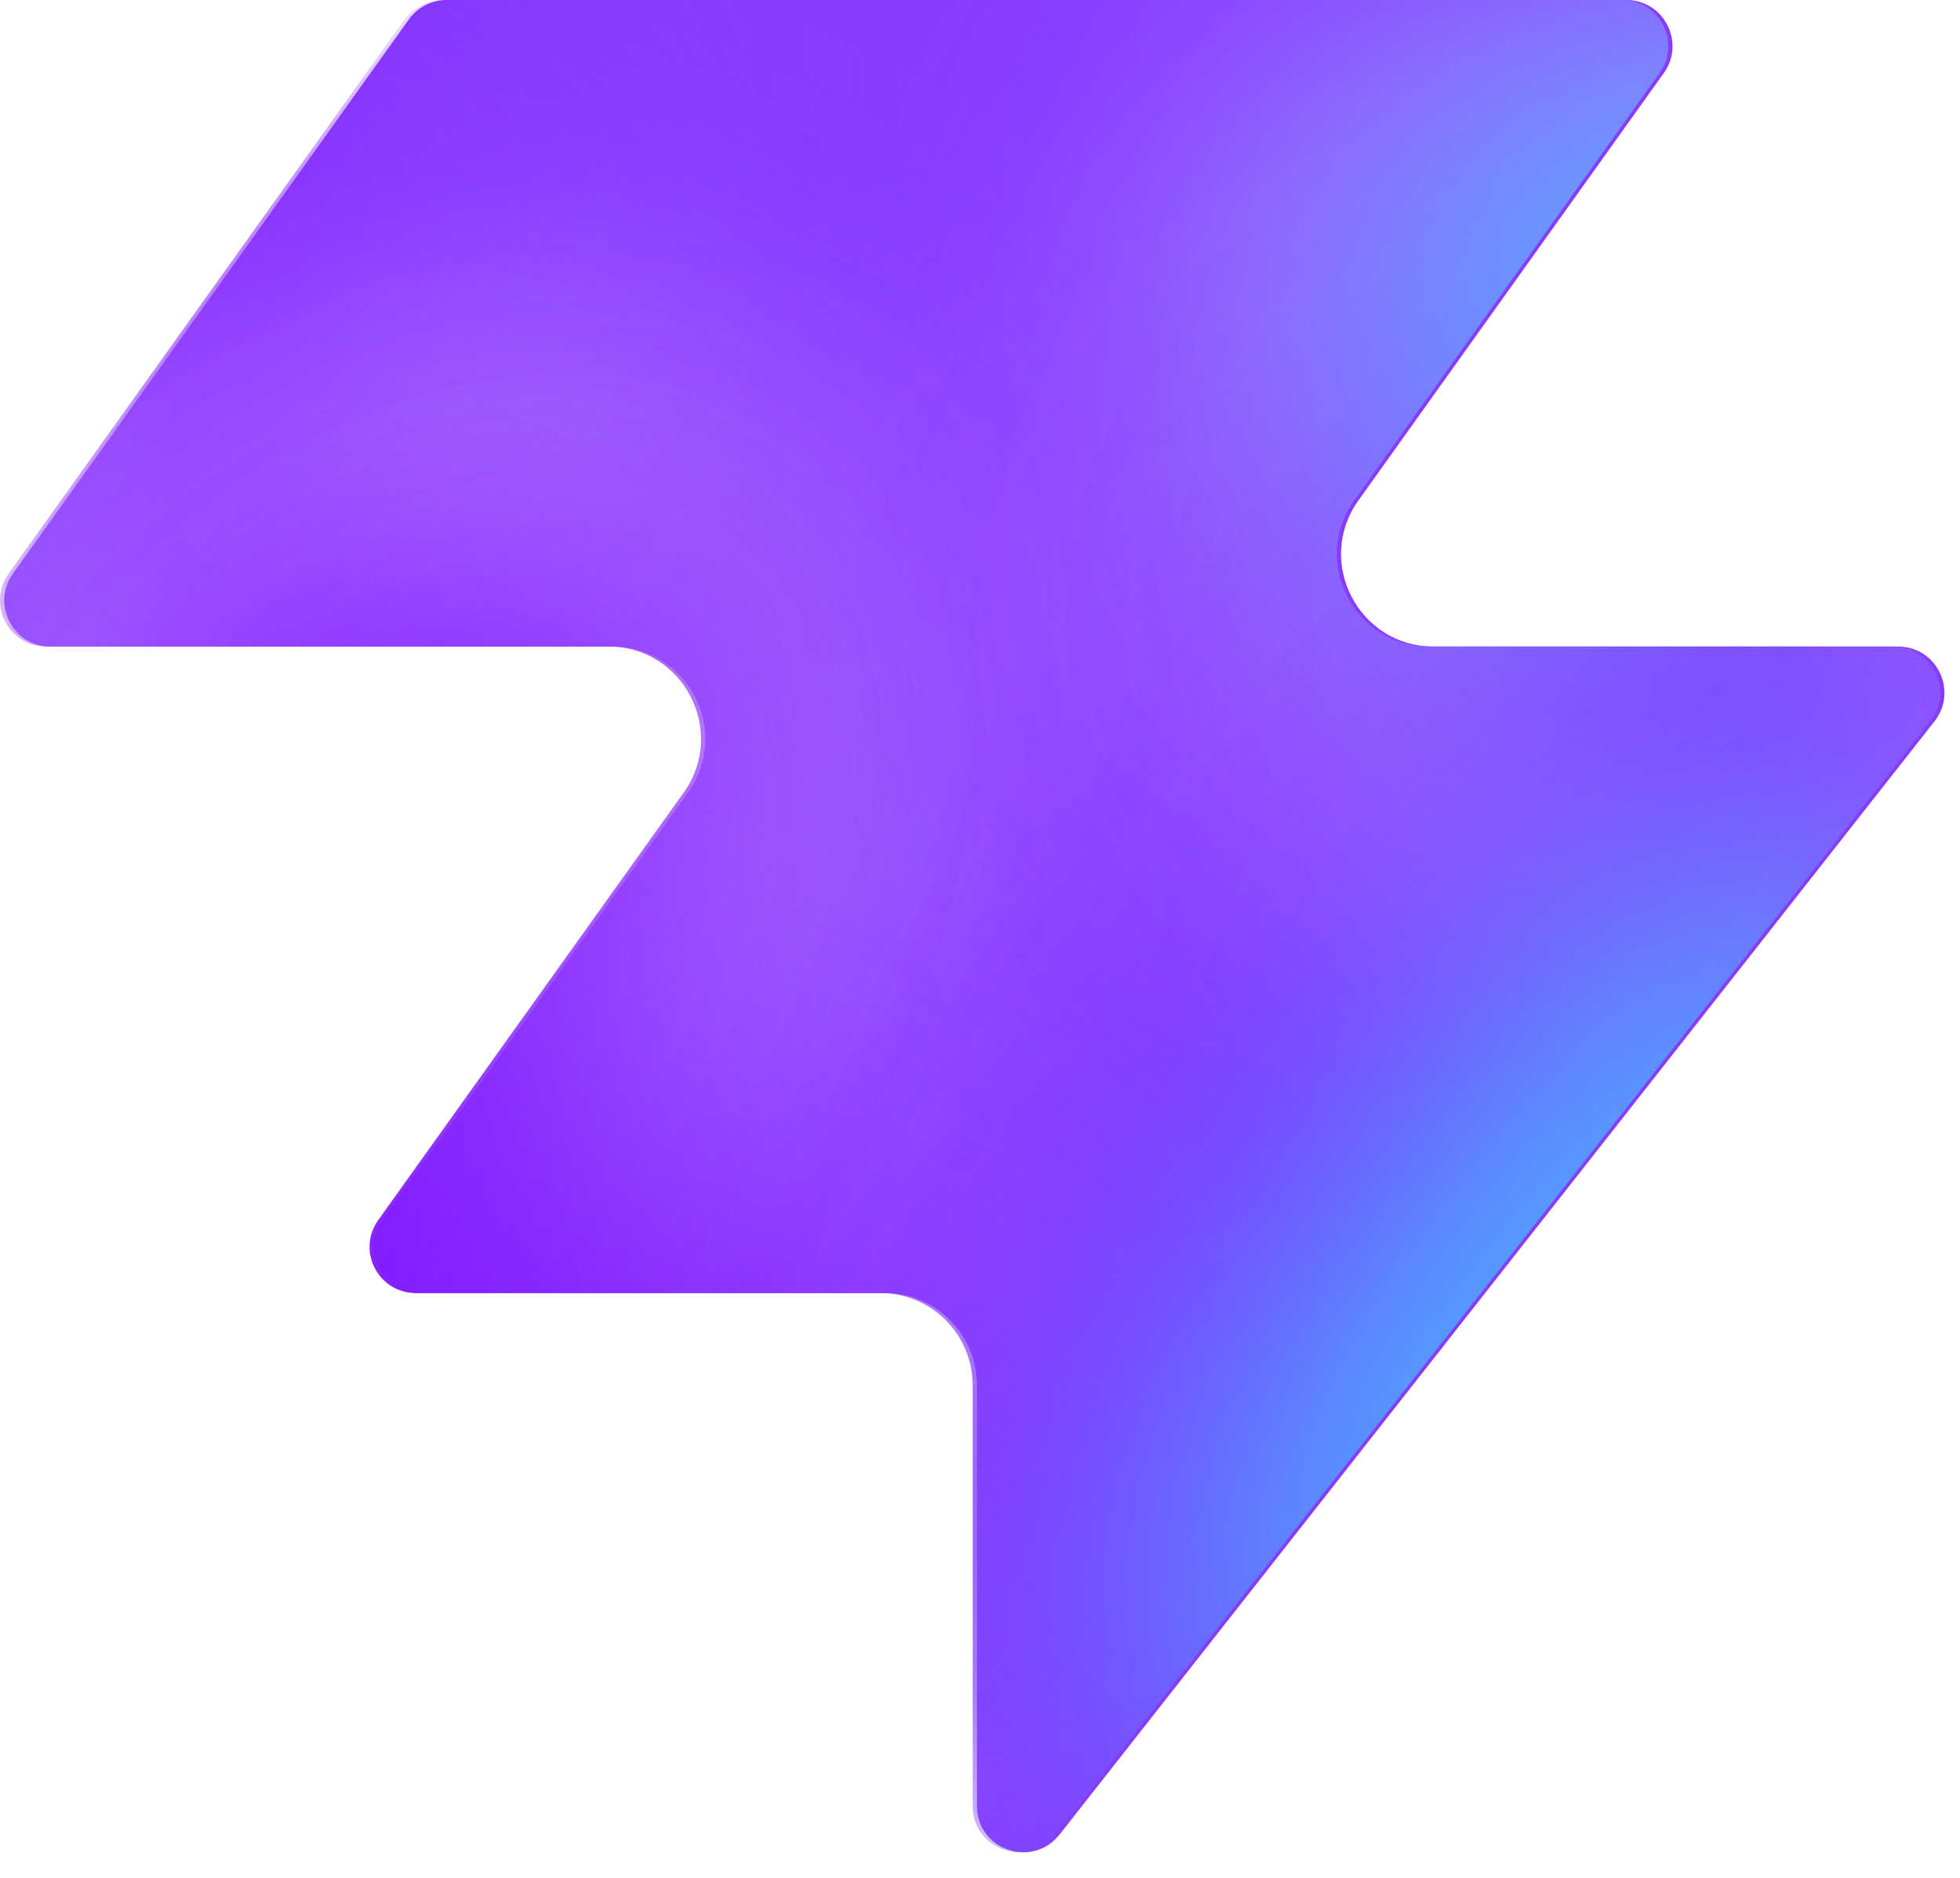
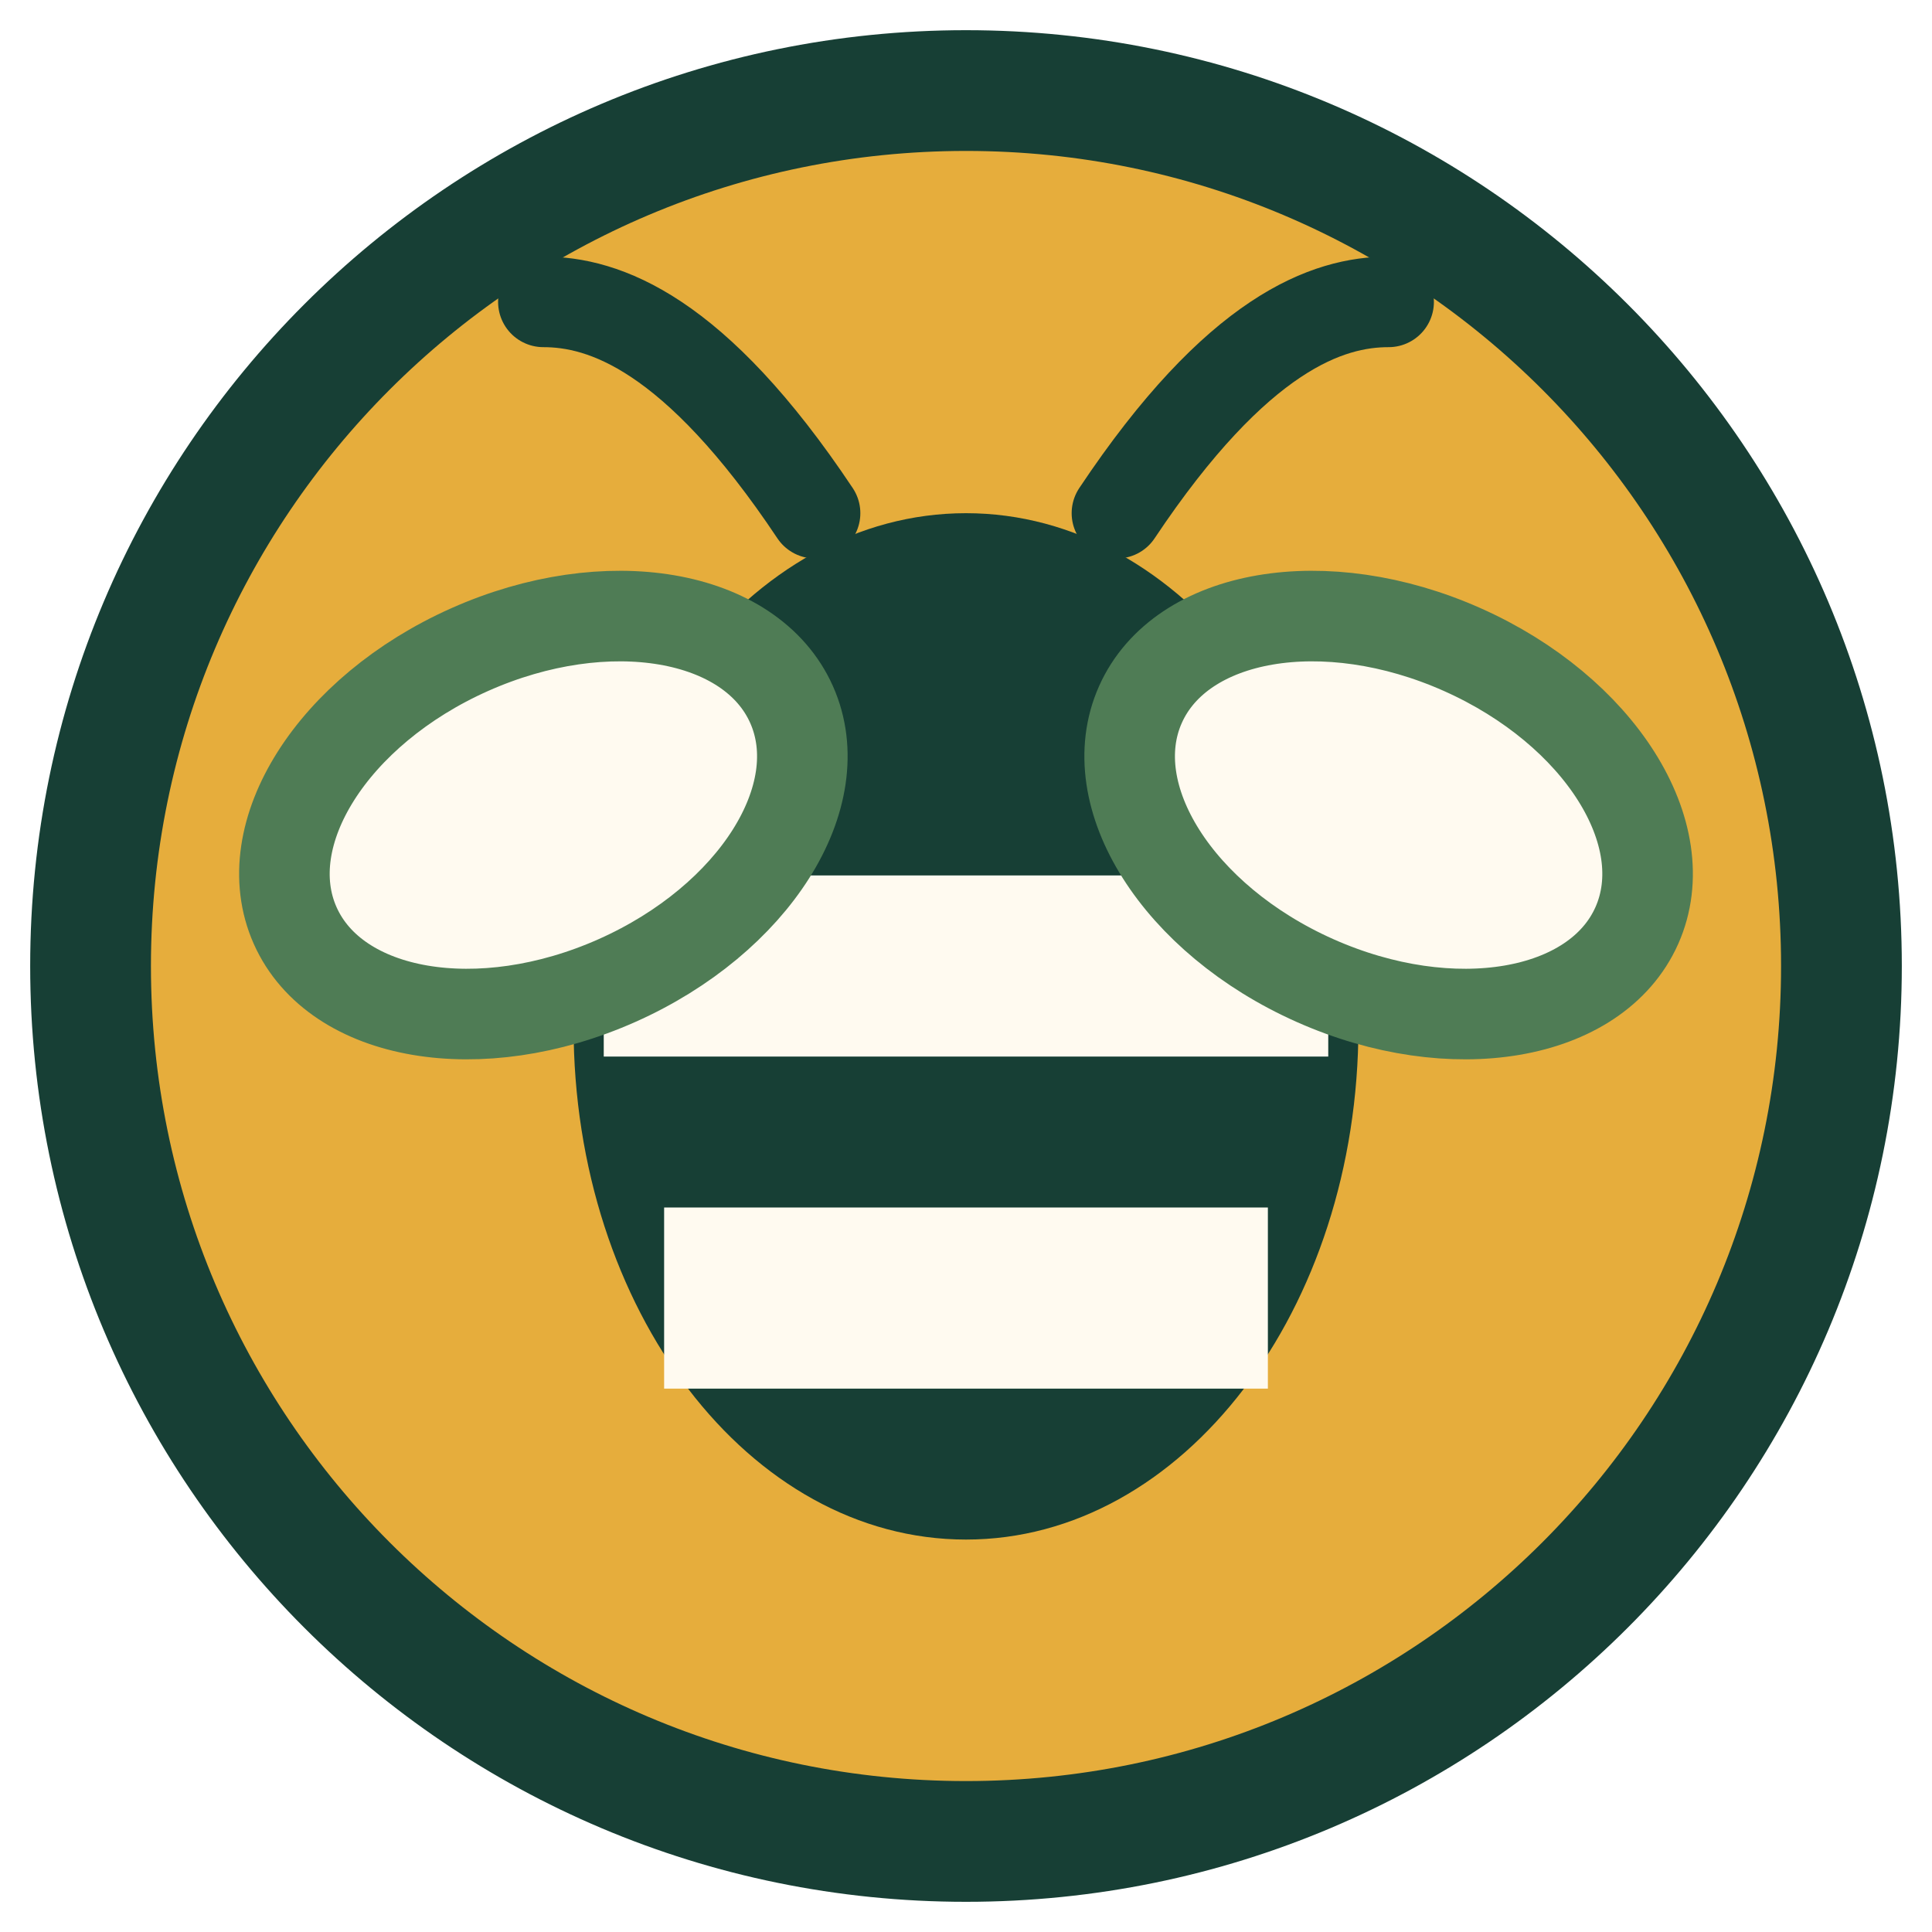
- <svg xmlns="http://www.w3.org/2000/svg" width="48" height="46" fill="none" viewBox="0 0 48 46">
-   <path fill="#863bff" d="M25.946 44.938c-.664.845-2.021.375-2.021-.698V33.937a2.26 2.26 0 0 0-2.262-2.262H10.287c-.92 0-1.456-1.04-.92-1.788l7.48-10.471c1.07-1.497 0-3.578-1.842-3.578H1.237c-.92 0-1.456-1.04-.92-1.788L10.013.474c.214-.297.556-.474.92-.474h28.894c.92 0 1.456 1.04.92 1.788l-7.48 10.471c-1.07 1.498 0 3.579 1.842 3.579h11.377c.943 0 1.473 1.088.89 1.83L25.947 44.94z" style="fill:#863bff;fill:color(display-p3 .525 .23 1);fill-opacity:1" />
-   <mask id="a" width="48" height="46" x="0" y="0" maskUnits="userSpaceOnUse" style="mask-type:alpha">
-     <path fill="#000" d="M25.842 44.938c-.664.844-2.021.375-2.021-.698V33.937a2.26 2.26 0 0 0-2.262-2.262H10.183c-.92 0-1.456-1.04-.92-1.788l7.48-10.471c1.07-1.498 0-3.579-1.842-3.579H1.133c-.92 0-1.456-1.04-.92-1.787L9.91.473c.214-.297.556-.474.92-.474h28.894c.92 0 1.456 1.04.92 1.788l-7.48 10.471c-1.07 1.498 0 3.578 1.842 3.578h11.377c.943 0 1.473 1.088.89 1.832L25.843 44.94z" style="fill:#000;fill-opacity:1" />
-   </mask>
-   <g mask="url(#a)">
-     <g filter="url(#b)">
-       <ellipse cx="5.508" cy="14.704" fill="#ede6ff" rx="5.508" ry="14.704" style="fill:#ede6ff;fill:color(display-p3 .927 .903 1);fill-opacity:1" transform="matrix(.00324 1 1 -.00324 -4.47 31.516)" />
-     </g>
-     <g filter="url(#c)">
-       <ellipse cx="10.399" cy="29.851" fill="#ede6ff" rx="10.399" ry="29.851" style="fill:#ede6ff;fill:color(display-p3 .927 .903 1);fill-opacity:1" transform="matrix(.00324 1 1 -.00324 -39.328 7.883)" />
-     </g>
-     <g filter="url(#d)">
-       <ellipse cx="5.508" cy="30.487" fill="#7e14ff" rx="5.508" ry="30.487" style="fill:#7e14ff;fill:color(display-p3 .492 .077 1);fill-opacity:1" transform="rotate(89.814 -25.913 -14.639)scale(1 -1)" />
-     </g>
-     <g filter="url(#e)">
-       <ellipse cx="5.508" cy="30.599" fill="#7e14ff" rx="5.508" ry="30.599" style="fill:#7e14ff;fill:color(display-p3 .492 .077 1);fill-opacity:1" transform="rotate(89.814 -32.644 -3.334)scale(1 -1)" />
-     </g>
-     <g filter="url(#f)">
-       <ellipse cx="5.508" cy="30.599" fill="#7e14ff" rx="5.508" ry="30.599" style="fill:#7e14ff;fill:color(display-p3 .492 .077 1);fill-opacity:1" transform="matrix(.00324 1 1 -.00324 -34.34 30.47)" />
-     </g>
-     <g filter="url(#g)">
-       <ellipse cx="14.072" cy="22.078" fill="#ede6ff" rx="14.072" ry="22.078" style="fill:#ede6ff;fill:color(display-p3 .927 .903 1);fill-opacity:1" transform="rotate(93.35 24.506 48.493)scale(-1 1)" />
-     </g>
-     <g filter="url(#h)">
-       <ellipse cx="3.47" cy="21.501" fill="#7e14ff" rx="3.47" ry="21.501" style="fill:#7e14ff;fill:color(display-p3 .492 .077 1);fill-opacity:1" transform="rotate(89.009 28.708 47.59)scale(-1 1)" />
-     </g>
-     <g filter="url(#i)">
-       <ellipse cx="3.47" cy="21.501" fill="#7e14ff" rx="3.47" ry="21.501" style="fill:#7e14ff;fill:color(display-p3 .492 .077 1);fill-opacity:1" transform="rotate(89.009 28.708 47.59)scale(-1 1)" />
-     </g>
-     <g filter="url(#j)">
-       <ellipse cx=".387" cy="8.972" fill="#7e14ff" rx="4.407" ry="29.108" style="fill:#7e14ff;fill:color(display-p3 .492 .077 1);fill-opacity:1" transform="rotate(39.51 .387 8.972)" />
-     </g>
-     <g filter="url(#k)">
-       <ellipse cx="47.523" cy="-6.092" fill="#7e14ff" rx="4.407" ry="29.108" style="fill:#7e14ff;fill:color(display-p3 .492 .077 1);fill-opacity:1" transform="rotate(37.892 47.523 -6.092)" />
-     </g>
-     <g filter="url(#l)">
-       <ellipse cx="41.412" cy="6.333" fill="#47bfff" rx="5.971" ry="9.665" style="fill:#47bfff;fill:color(display-p3 .28 .748 1);fill-opacity:1" transform="rotate(37.892 41.412 6.333)" />
-     </g>
-     <g filter="url(#m)">
-       <ellipse cx="-1.879" cy="38.332" fill="#7e14ff" rx="4.407" ry="29.108" style="fill:#7e14ff;fill:color(display-p3 .492 .077 1);fill-opacity:1" transform="rotate(37.892 -1.88 38.332)" />
-     </g>
-     <g filter="url(#n)">
-       <ellipse cx="-1.879" cy="38.332" fill="#7e14ff" rx="4.407" ry="29.108" style="fill:#7e14ff;fill:color(display-p3 .492 .077 1);fill-opacity:1" transform="rotate(37.892 -1.88 38.332)" />
-     </g>
-     <g filter="url(#o)">
-       <ellipse cx="35.651" cy="29.907" fill="#7e14ff" rx="4.407" ry="29.108" style="fill:#7e14ff;fill:color(display-p3 .492 .077 1);fill-opacity:1" transform="rotate(37.892 35.651 29.907)" />
-     </g>
-     <g filter="url(#p)">
-       <ellipse cx="38.418" cy="32.4" fill="#47bfff" rx="5.971" ry="15.297" style="fill:#47bfff;fill:color(display-p3 .28 .748 1);fill-opacity:1" transform="rotate(37.892 38.418 32.4)" />
-     </g>
-   </g>
-   <defs>
-     <filter id="b" width="60.045" height="41.654" x="-19.77" y="16.149" color-interpolation-filters="sRGB" filterUnits="userSpaceOnUse">
-       <feFlood flood-opacity="0" result="BackgroundImageFix" />
-       <feBlend in="SourceGraphic" in2="BackgroundImageFix" result="shape" />
-       <feGaussianBlur result="effect1_foregroundBlur_2002_17158" stdDeviation="7.659" />
-     </filter>
-     <filter id="c" width="90.34" height="51.437" x="-54.613" y="-7.533" color-interpolation-filters="sRGB" filterUnits="userSpaceOnUse">
-       <feFlood flood-opacity="0" result="BackgroundImageFix" />
-       <feBlend in="SourceGraphic" in2="BackgroundImageFix" result="shape" />
-       <feGaussianBlur result="effect1_foregroundBlur_2002_17158" stdDeviation="7.659" />
-     </filter>
-     <filter id="d" width="79.355" height="29.4" x="-49.64" y="2.03" color-interpolation-filters="sRGB" filterUnits="userSpaceOnUse">
-       <feFlood flood-opacity="0" result="BackgroundImageFix" />
-       <feBlend in="SourceGraphic" in2="BackgroundImageFix" result="shape" />
-       <feGaussianBlur result="effect1_foregroundBlur_2002_17158" stdDeviation="4.596" />
-     </filter>
-     <filter id="e" width="79.579" height="29.4" x="-45.045" y="20.029" color-interpolation-filters="sRGB" filterUnits="userSpaceOnUse">
-       <feFlood flood-opacity="0" result="BackgroundImageFix" />
-       <feBlend in="SourceGraphic" in2="BackgroundImageFix" result="shape" />
-       <feGaussianBlur result="effect1_foregroundBlur_2002_17158" stdDeviation="4.596" />
-     </filter>
-     <filter id="f" width="79.579" height="29.4" x="-43.513" y="21.178" color-interpolation-filters="sRGB" filterUnits="userSpaceOnUse">
-       <feFlood flood-opacity="0" result="BackgroundImageFix" />
-       <feBlend in="SourceGraphic" in2="BackgroundImageFix" result="shape" />
-       <feGaussianBlur result="effect1_foregroundBlur_2002_17158" stdDeviation="4.596" />
-     </filter>
-     <filter id="g" width="74.749" height="58.852" x="15.756" y="-17.901" color-interpolation-filters="sRGB" filterUnits="userSpaceOnUse">
-       <feFlood flood-opacity="0" result="BackgroundImageFix" />
-       <feBlend in="SourceGraphic" in2="BackgroundImageFix" result="shape" />
-       <feGaussianBlur result="effect1_foregroundBlur_2002_17158" stdDeviation="7.659" />
-     </filter>
-     <filter id="h" width="61.377" height="25.362" x="23.548" y="2.284" color-interpolation-filters="sRGB" filterUnits="userSpaceOnUse">
-       <feFlood flood-opacity="0" result="BackgroundImageFix" />
-       <feBlend in="SourceGraphic" in2="BackgroundImageFix" result="shape" />
-       <feGaussianBlur result="effect1_foregroundBlur_2002_17158" stdDeviation="4.596" />
-     </filter>
-     <filter id="i" width="61.377" height="25.362" x="23.548" y="2.284" color-interpolation-filters="sRGB" filterUnits="userSpaceOnUse">
-       <feFlood flood-opacity="0" result="BackgroundImageFix" />
-       <feBlend in="SourceGraphic" in2="BackgroundImageFix" result="shape" />
-       <feGaussianBlur result="effect1_foregroundBlur_2002_17158" stdDeviation="4.596" />
-     </filter>
-     <filter id="j" width="56.045" height="63.649" x="-27.636" y="-22.853" color-interpolation-filters="sRGB" filterUnits="userSpaceOnUse">
-       <feFlood flood-opacity="0" result="BackgroundImageFix" />
-       <feBlend in="SourceGraphic" in2="BackgroundImageFix" result="shape" />
-       <feGaussianBlur result="effect1_foregroundBlur_2002_17158" stdDeviation="4.596" />
-     </filter>
-     <filter id="k" width="54.814" height="64.646" x="20.116" y="-38.415" color-interpolation-filters="sRGB" filterUnits="userSpaceOnUse">
-       <feFlood flood-opacity="0" result="BackgroundImageFix" />
-       <feBlend in="SourceGraphic" in2="BackgroundImageFix" result="shape" />
-       <feGaussianBlur result="effect1_foregroundBlur_2002_17158" stdDeviation="4.596" />
-     </filter>
-     <filter id="l" width="33.541" height="35.313" x="24.641" y="-11.323" color-interpolation-filters="sRGB" filterUnits="userSpaceOnUse">
-       <feFlood flood-opacity="0" result="BackgroundImageFix" />
-       <feBlend in="SourceGraphic" in2="BackgroundImageFix" result="shape" />
-       <feGaussianBlur result="effect1_foregroundBlur_2002_17158" stdDeviation="4.596" />
-     </filter>
-     <filter id="m" width="54.814" height="64.646" x="-29.286" y="6.009" color-interpolation-filters="sRGB" filterUnits="userSpaceOnUse">
-       <feFlood flood-opacity="0" result="BackgroundImageFix" />
-       <feBlend in="SourceGraphic" in2="BackgroundImageFix" result="shape" />
-       <feGaussianBlur result="effect1_foregroundBlur_2002_17158" stdDeviation="4.596" />
-     </filter>
-     <filter id="n" width="54.814" height="64.646" x="-29.286" y="6.009" color-interpolation-filters="sRGB" filterUnits="userSpaceOnUse">
-       <feFlood flood-opacity="0" result="BackgroundImageFix" />
-       <feBlend in="SourceGraphic" in2="BackgroundImageFix" result="shape" />
-       <feGaussianBlur result="effect1_foregroundBlur_2002_17158" stdDeviation="4.596" />
-     </filter>
-     <filter id="o" width="54.814" height="64.646" x="8.244" y="-2.416" color-interpolation-filters="sRGB" filterUnits="userSpaceOnUse">
-       <feFlood flood-opacity="0" result="BackgroundImageFix" />
-       <feBlend in="SourceGraphic" in2="BackgroundImageFix" result="shape" />
-       <feGaussianBlur result="effect1_foregroundBlur_2002_17158" stdDeviation="4.596" />
-     </filter>
-     <filter id="p" width="39.409" height="43.623" x="18.713" y="10.588" color-interpolation-filters="sRGB" filterUnits="userSpaceOnUse">
-       <feFlood flood-opacity="0" result="BackgroundImageFix" />
-       <feBlend in="SourceGraphic" in2="BackgroundImageFix" result="shape" />
-       <feGaussianBlur result="effect1_foregroundBlur_2002_17158" stdDeviation="4.596" />
-     </filter>
-   </defs>
+ <svg xmlns="http://www.w3.org/2000/svg" viewBox="0 0 64 64">
+   <circle cx="32" cy="32" r="29" fill="#e6ad3c" stroke="#173f35" stroke-width="4" />
+   <ellipse cx="32" cy="34" rx="13" ry="17" fill="#173f35" />
+   <path fill="#fffaf0" d="M20 29h24v6H20zm2 11h20v6H22z" />
+   <ellipse cx="18" cy="27" rx="9" ry="6" fill="#fffaf0" stroke="#4f7c55" stroke-width="3" transform="rotate(-24 18 27)" />
+   <ellipse cx="46" cy="27" rx="9" ry="6" fill="#fffaf0" stroke="#4f7c55" stroke-width="3" transform="rotate(24 46 27)" />
+   <path d="M27 17c-4-6-7-7-9-7m19 7c4-6 7-7 9-7" fill="none" stroke="#173f35" stroke-linecap="round" stroke-width="3" />
</svg>
